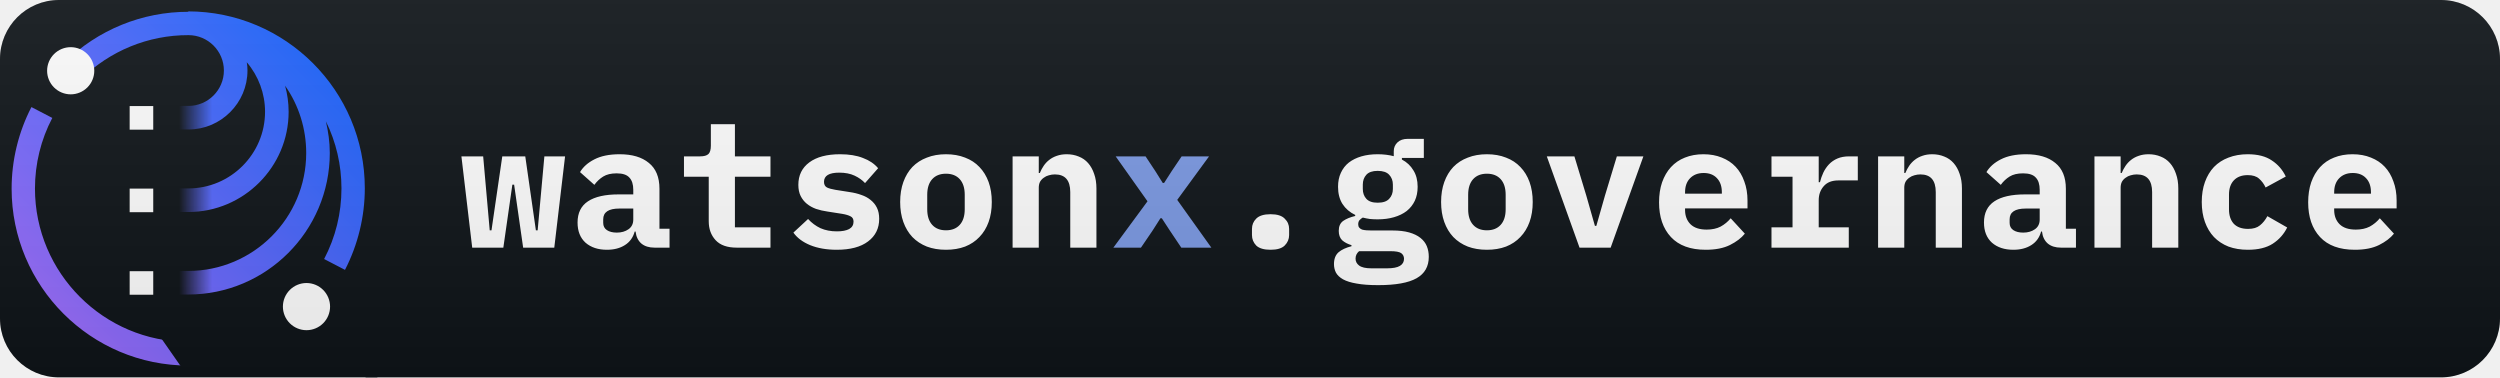
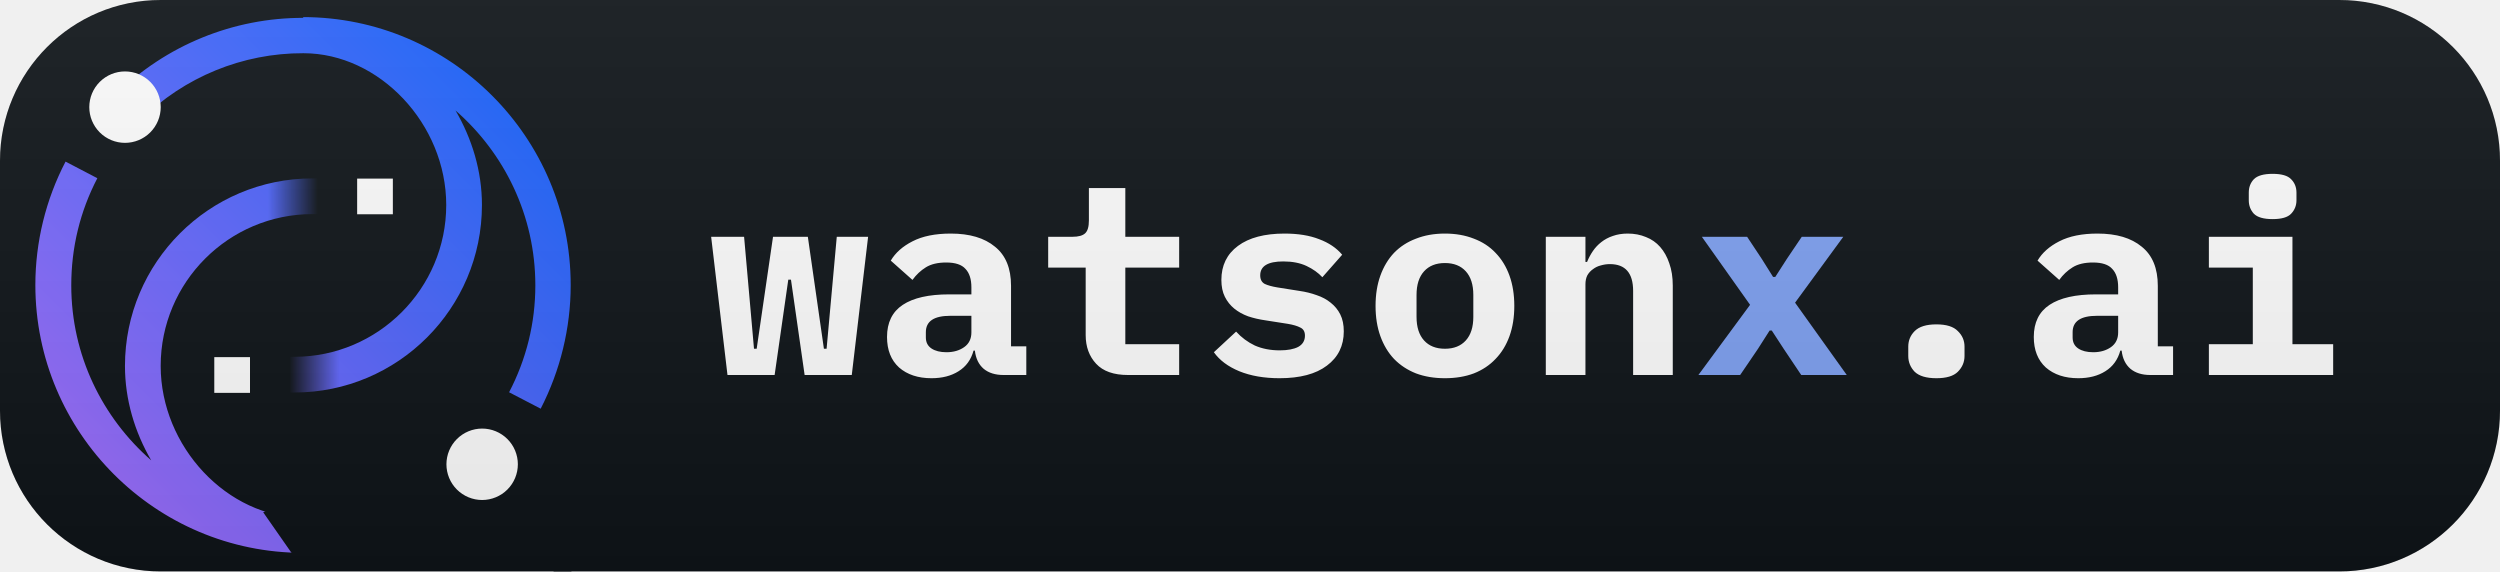
- <svg xmlns="http://www.w3.org/2000/svg" width="212" height="32" viewBox="0 0 212 32" fill="none">
-   <g clip-path="url(#clip0_119_142)">
-     <path d="M207 0H31V32H207C209.761 32 212 29.761 212 27V5C212 2.239 209.761 0 207 0Z" fill="#0F1418" />
-     <g clip-path="url(#clip1_119_142)">
+ <svg xmlns="http://www.w3.org/2000/svg" width="140" height="32" viewBox="0 0 140 32" fill="none">
+   <g clip-path="url(#clip0_119_110)">
+     <path d="M135 0H31V32H135C137.761 32 140 29.761 140 27V5C140 2.239 137.761 0 135 0Z" fill="#0F1418" />
+     <g clip-path="url(#clip1_119_110)">
      <rect width="32" height="32" fill="#0F1418" />
-       <g clip-path="url(#clip2_119_142)">
-         <mask id="mask0_119_142" style="mask-type:luminance" maskUnits="userSpaceOnUse" x="-1" y="0" width="33" height="32">
-           <path d="M15.99 1C12.06 0.99 8.289 2.53 5.489 5.28L6.889 6.7C9.309 4.31 12.578 2.97 15.986 2.98C17.636 2.98 18.986 4.326 18.986 5.98C18.986 7.634 17.636 8.98 15.986 8.98H14.986V10.98H15.986C18.736 10.98 20.986 8.73 20.986 5.98C20.986 5.74 20.966 5.5 20.926 5.278C21.926 6.448 22.476 7.938 22.476 9.478C22.476 13.058 19.556 15.978 15.976 15.978H14.976V17.978H15.976C20.656 17.978 24.476 14.158 24.476 9.478C24.476 8.708 24.366 7.968 24.176 7.268C25.346 8.938 25.966 10.928 25.966 12.975C25.966 18.485 21.476 22.975 15.966 22.975H14.966V24.975H15.966C22.576 24.975 27.966 19.585 27.966 12.975C27.966 12.045 27.836 11.155 27.636 10.289C28.506 12.049 28.956 13.999 28.956 15.975C28.956 18.085 28.456 20.109 27.486 21.965L29.256 22.885C30.356 20.745 30.936 18.365 30.936 15.965C30.936 7.685 24.206 0.965 15.936 0.965L15.99 1Z" fill="white" />
-           <path d="M15.985 31C7.705 31 0.985 24.27 0.985 16C0.985 13.593 1.565 11.2 2.665 9.08L4.435 10C3.465 11.85 2.965 13.9 2.965 15.99C2.965 23.15 8.795 28.99 15.965 28.99C19.388 28.99 22.615 27.67 25.055 25.27L26.455 26.69C23.655 29.44 19.875 30.98 15.957 30.97L15.985 31Z" fill="white" />
-           <path d="M7.985 9L-0.015 0H15.985L18.285 3.3L7.975 8.99L7.985 9Z" fill="url(#paint0_linear_119_142)" />
-           <path d="M23.985 23L31.985 32H15.985L13.675 28.69L23.975 22.995L23.985 23Z" fill="url(#paint1_linear_119_142)" />
-           <path d="M13.99 19.005V15.005H17.99V19.005H13.99Z" fill="url(#paint2_linear_119_142)" />
-           <path d="M13.99 12.005V8.005H17.99V12.005H13.99Z" fill="url(#paint3_linear_119_142)" />
-           <path d="M13.99 26.005V22.005H17.99V26.005H13.99Z" fill="url(#paint4_linear_119_142)" />
+       <g clip-path="url(#clip2_119_110)">
+         <mask id="mask0_119_110" style="mask-type:luminance" maskUnits="userSpaceOnUse" x="1" y="0" width="33" height="32">
+           <path d="M17 1C13.07 0.99 9.3 2.53 6.5 5.28L7.9 6.7C10.32 4.31 13.589 2.97 16.989 2.98C21.249 2.98 24.989 6.95 24.989 11.48C24.989 16.16 21.169 19.98 16.489 19.98H15.989V21.98H16.489C22.279 21.98 26.989 17.27 26.989 11.48C26.989 9.57 26.429 7.76 25.509 6.187C28.239 8.567 29.979 12.067 29.979 15.977C29.979 18.087 29.479 20.107 28.509 21.967L30.279 22.887C31.379 20.747 31.959 18.367 31.959 15.967C31.959 7.687 25.229 0.957 16.959 0.957L17 1Z" fill="white" />
+           <path d="M26.098 25.28C23.668 27.66 20.398 29 16.998 28.99C12.728 28.99 8.998 25.01 8.998 20.49C8.998 15.8 12.808 11.99 17.498 11.99H17.998V9.99H17.498C11.708 9.99 6.998 14.7 6.998 20.49C6.998 22.39 7.548 24.2 8.468 25.78C5.731 23.39 3.991 19.89 3.991 15.98C3.991 13.86 4.483 11.84 5.451 9.98L3.671 9.05C2.561 11.18 1.98 13.56 1.98 15.96C1.98 24.231 8.709 30.96 16.98 30.96C20.92 30.96 24.65 29.43 27.47 26.67L26.07 25.24L26.098 25.28Z" fill="white" />
+           <path d="M9 9L1 0H17L19.3 3.3L8.99 8.99L9 9Z" fill="url(#paint0_linear_119_110)" />
+           <path d="M25.05 23L33.05 32H17.05L14.74 28.69L25.045 22.995L25.05 23Z" fill="url(#paint1_linear_119_110)" />
+           <path d="M15 23V19H19V23H15Z" fill="url(#paint2_linear_119_110)" />
+           <path d="M19 9V13H15V9H19Z" fill="url(#paint3_linear_119_110)" />
        </mask>
-         <g mask="url(#mask0_119_142)">
-           <path d="M0 0H32V32H0V0Z" fill="url(#paint5_linear_119_142)" />
+         <g mask="url(#mask0_119_110)">
+           <path d="M1 0H33V32H1V0Z" fill="url(#paint4_linear_119_110)" />
        </g>
-         <path d="M5.995 4C5.465 4 4.956 4.211 4.581 4.586C4.206 4.961 3.995 5.47 3.995 6C3.995 6.53 4.206 7.039 4.581 7.414C4.956 7.789 5.465 8 5.995 8C6.525 8 7.034 7.789 7.409 7.414C7.784 7.039 7.995 6.53 7.995 6C7.995 5.47 7.784 4.961 7.409 4.586C7.034 4.211 6.525 4 5.995 4Z" fill="white" />
-         <path d="M25.99 24C25.46 24 24.951 24.211 24.576 24.586C24.201 24.961 23.99 25.47 23.99 26C23.99 26.53 24.201 27.039 24.576 27.414C24.951 27.789 25.46 28 25.99 28C26.52 28 27.029 27.789 27.404 27.414C27.779 27.039 27.99 26.53 27.99 26C27.99 25.47 27.779 24.961 27.404 24.586C27.029 24.211 26.52 24 25.99 24Z" fill="white" />
-         <path d="M12.995 22.995V24.995H10.995V22.995H12.995Z" fill="white" />
-         <path d="M12.995 8.995V10.995H10.995V8.995H12.995Z" fill="white" />
-         <path d="M12.995 15.995V17.995H10.995V15.995H12.995Z" fill="white" />
+         <path d="M7 4C6.47 4 5.961 4.211 5.586 4.586C5.211 4.961 5 5.47 5 6C5 6.53 5.211 7.039 5.586 7.414C5.961 7.789 6.47 8 7 8C7.53 8 8.039 7.789 8.414 7.414C8.789 7.039 9 6.53 9 6C9 5.47 8.789 4.961 8.414 4.586C8.039 4.211 7.53 4 7 4Z" fill="white" />
+         <path d="M27 24C26.47 24 25.961 24.211 25.586 24.586C25.211 24.961 25 25.47 25 26C25 26.53 25.211 27.039 25.586 27.414C25.961 27.789 26.47 28 27 28C27.53 28 28.039 27.789 28.414 27.414C28.789 27.039 29 26.53 29 26C29 25.47 28.789 24.961 28.414 24.586C28.039 24.211 27.53 24 27 24Z" fill="white" />
+         <path d="M14 20V22H12V20H14Z" fill="white" />
+         <path d="M22 10V12H20V10H22Z" fill="white" />
      </g>
    </g>
-     <path d="M39.128 13.26H40.973L41.528 19.53H41.678L42.593 13.26H44.543L45.443 19.53H45.593L46.163 13.26H47.918L47.003 21H44.363L43.598 15.66H43.448L42.683 21H40.043L39.128 13.26ZM55.502 21C55.042 21 54.672 20.885 54.392 20.655C54.112 20.415 53.947 20.075 53.897 19.635H53.822C53.682 20.145 53.402 20.53 52.982 20.79C52.572 21.05 52.067 21.18 51.467 21.18C50.717 21.18 50.112 20.98 49.652 20.58C49.202 20.17 48.977 19.6 48.977 18.87C48.977 18.06 49.272 17.46 49.862 17.07C50.452 16.68 51.317 16.485 52.457 16.485H53.702V16.095C53.702 15.635 53.592 15.29 53.372 15.06C53.162 14.82 52.802 14.7 52.292 14.7C51.822 14.7 51.442 14.79 51.152 14.97C50.862 15.15 50.612 15.385 50.402 15.675L49.187 14.595C49.447 14.155 49.852 13.795 50.402 13.515C50.962 13.225 51.677 13.08 52.547 13.08C53.607 13.08 54.432 13.325 55.022 13.815C55.622 14.295 55.922 15.025 55.922 16.005V19.395H56.777V21H55.502ZM52.307 19.725C52.697 19.725 53.027 19.63 53.297 19.44C53.567 19.25 53.702 18.975 53.702 18.615V17.685H52.517C51.607 17.685 51.152 17.99 51.152 18.6V18.9C51.152 19.17 51.257 19.375 51.467 19.515C51.677 19.655 51.957 19.725 52.307 19.725ZM62.471 21C61.671 21 61.076 20.79 60.686 20.37C60.296 19.95 60.101 19.415 60.101 18.765V14.985H58.001V13.26H59.366C59.696 13.26 59.931 13.195 60.071 13.065C60.211 12.935 60.281 12.695 60.281 12.345V10.53H62.321V13.26H65.336V14.985H62.321V19.275H65.336V21H62.471ZM70.955 21.18C70.095 21.18 69.345 21.05 68.705 20.79C68.075 20.53 67.6 20.175 67.28 19.725L68.525 18.57C68.825 18.9 69.175 19.16 69.575 19.35C69.985 19.53 70.45 19.62 70.97 19.62C71.41 19.62 71.755 19.555 72.005 19.425C72.255 19.285 72.38 19.075 72.38 18.795C72.38 18.575 72.295 18.425 72.125 18.345C71.955 18.255 71.72 18.185 71.42 18.135L70.175 17.94C69.825 17.89 69.5 17.815 69.2 17.715C68.9 17.605 68.64 17.46 68.42 17.28C68.2 17.1 68.025 16.88 67.895 16.62C67.765 16.36 67.7 16.045 67.7 15.675C67.7 14.865 68.01 14.23 68.63 13.77C69.25 13.31 70.12 13.08 71.24 13.08C72 13.08 72.645 13.185 73.175 13.395C73.715 13.595 74.145 13.885 74.465 14.265L73.355 15.525C73.125 15.275 72.83 15.065 72.47 14.895C72.11 14.725 71.675 14.64 71.165 14.64C70.305 14.64 69.875 14.9 69.875 15.42C69.875 15.65 69.96 15.81 70.13 15.9C70.3 15.98 70.535 16.045 70.835 16.095L72.065 16.29C72.415 16.34 72.74 16.42 73.04 16.53C73.34 16.63 73.6 16.77 73.82 16.95C74.05 17.13 74.23 17.35 74.36 17.61C74.49 17.87 74.555 18.185 74.555 18.555C74.555 19.365 74.24 20.005 73.61 20.475C72.99 20.945 72.105 21.18 70.955 21.18ZM80.219 21.18C79.619 21.18 79.079 21.09 78.599 20.91C78.119 20.72 77.709 20.45 77.369 20.1C77.039 19.75 76.784 19.325 76.604 18.825C76.424 18.325 76.334 17.76 76.334 17.13C76.334 16.5 76.424 15.935 76.604 15.435C76.784 14.935 77.039 14.51 77.369 14.16C77.709 13.81 78.119 13.545 78.599 13.365C79.079 13.175 79.619 13.08 80.219 13.08C80.819 13.08 81.359 13.175 81.839 13.365C82.319 13.545 82.724 13.81 83.054 14.16C83.394 14.51 83.654 14.935 83.834 15.435C84.014 15.935 84.104 16.5 84.104 17.13C84.104 17.76 84.014 18.325 83.834 18.825C83.654 19.325 83.394 19.75 83.054 20.1C82.724 20.45 82.319 20.72 81.839 20.91C81.359 21.09 80.819 21.18 80.219 21.18ZM80.219 19.53C80.719 19.53 81.109 19.375 81.389 19.065C81.669 18.755 81.809 18.315 81.809 17.745V16.515C81.809 15.945 81.669 15.505 81.389 15.195C81.109 14.885 80.719 14.73 80.219 14.73C79.719 14.73 79.329 14.885 79.049 15.195C78.769 15.505 78.629 15.945 78.629 16.515V17.745C78.629 18.315 78.769 18.755 79.049 19.065C79.329 19.375 79.719 19.53 80.219 19.53ZM85.868 21V13.26H88.088V14.67H88.178C88.268 14.45 88.378 14.245 88.508 14.055C88.638 13.865 88.793 13.7 88.973 13.56C89.163 13.41 89.378 13.295 89.618 13.215C89.868 13.125 90.148 13.08 90.458 13.08C90.828 13.08 91.168 13.145 91.478 13.275C91.788 13.395 92.053 13.58 92.273 13.83C92.493 14.08 92.663 14.385 92.783 14.745C92.913 15.105 92.978 15.52 92.978 15.99V21H90.758V16.29C90.758 15.29 90.323 14.79 89.453 14.79C89.283 14.79 89.113 14.815 88.943 14.865C88.783 14.905 88.638 14.975 88.508 15.075C88.378 15.165 88.273 15.28 88.193 15.42C88.123 15.56 88.088 15.725 88.088 15.915V21H85.868ZM107.742 21.18C107.182 21.18 106.777 21.06 106.527 20.82C106.287 20.57 106.167 20.275 106.167 19.935V19.41C106.167 19.07 106.287 18.78 106.527 18.54C106.777 18.29 107.182 18.165 107.742 18.165C108.302 18.165 108.702 18.29 108.942 18.54C109.192 18.78 109.317 19.07 109.317 19.41V19.935C109.317 20.275 109.192 20.57 108.942 20.82C108.702 21.06 108.302 21.18 107.742 21.18ZM121.161 21.78C121.161 22.6 120.816 23.205 120.126 23.595C119.436 23.985 118.351 24.18 116.871 24.18C116.131 24.18 115.521 24.135 115.041 24.045C114.561 23.965 114.176 23.845 113.886 23.685C113.606 23.525 113.406 23.335 113.286 23.115C113.176 22.895 113.121 22.655 113.121 22.395C113.121 21.955 113.251 21.62 113.511 21.39C113.771 21.17 114.136 21 114.606 20.88V20.79C114.276 20.69 114.011 20.55 113.811 20.37C113.621 20.18 113.526 19.915 113.526 19.575C113.526 19.195 113.651 18.915 113.901 18.735C114.161 18.555 114.501 18.415 114.921 18.315V18.225C114.461 18.005 114.101 17.695 113.841 17.295C113.591 16.895 113.466 16.41 113.466 15.84C113.466 15.39 113.546 14.995 113.706 14.655C113.866 14.305 114.091 14.015 114.381 13.785C114.681 13.555 115.036 13.38 115.446 13.26C115.856 13.14 116.316 13.08 116.826 13.08C117.316 13.08 117.771 13.135 118.191 13.245V12.825C118.191 12.525 118.296 12.275 118.506 12.075C118.716 11.875 119.006 11.775 119.376 11.775H120.741V13.395H118.881V13.53C119.301 13.75 119.626 14.055 119.856 14.445C120.096 14.825 120.216 15.29 120.216 15.84C120.216 16.29 120.136 16.685 119.976 17.025C119.816 17.365 119.586 17.655 119.286 17.895C118.986 18.125 118.626 18.3 118.206 18.42C117.796 18.54 117.336 18.6 116.826 18.6C116.596 18.6 116.376 18.59 116.166 18.57C115.956 18.54 115.756 18.5 115.566 18.45C115.456 18.51 115.361 18.585 115.281 18.675C115.211 18.765 115.176 18.88 115.176 19.02C115.176 19.14 115.206 19.235 115.266 19.305C115.326 19.375 115.406 19.43 115.506 19.47C115.616 19.5 115.741 19.52 115.881 19.53C116.021 19.54 116.166 19.545 116.316 19.545H118.086C118.636 19.545 119.106 19.6 119.496 19.71C119.886 19.82 120.206 19.975 120.456 20.175C120.706 20.375 120.886 20.61 120.996 20.88C121.106 21.15 121.161 21.45 121.161 21.78ZM119.061 21.945C119.061 21.745 118.981 21.585 118.821 21.465C118.661 21.355 118.356 21.3 117.906 21.3H115.251C115.051 21.47 114.951 21.68 114.951 21.93C114.951 22.17 115.051 22.365 115.251 22.515C115.461 22.675 115.811 22.755 116.301 22.755H117.606C118.116 22.755 118.486 22.685 118.716 22.545C118.946 22.405 119.061 22.205 119.061 21.945ZM116.826 17.19C117.276 17.19 117.601 17.08 117.801 16.86C118.011 16.64 118.116 16.36 118.116 16.02V15.66C118.116 15.32 118.011 15.04 117.801 14.82C117.601 14.6 117.276 14.49 116.826 14.49C116.386 14.49 116.066 14.6 115.866 14.82C115.666 15.04 115.566 15.32 115.566 15.66V16.02C115.566 16.36 115.666 16.64 115.866 16.86C116.066 17.08 116.386 17.19 116.826 17.19ZM126.09 21.18C125.49 21.18 124.95 21.09 124.47 20.91C123.99 20.72 123.58 20.45 123.24 20.1C122.91 19.75 122.655 19.325 122.475 18.825C122.295 18.325 122.205 17.76 122.205 17.13C122.205 16.5 122.295 15.935 122.475 15.435C122.655 14.935 122.91 14.51 123.24 14.16C123.58 13.81 123.99 13.545 124.47 13.365C124.95 13.175 125.49 13.08 126.09 13.08C126.69 13.08 127.23 13.175 127.71 13.365C128.19 13.545 128.595 13.81 128.925 14.16C129.265 14.51 129.525 14.935 129.705 15.435C129.885 15.935 129.975 16.5 129.975 17.13C129.975 17.76 129.885 18.325 129.705 18.825C129.525 19.325 129.265 19.75 128.925 20.1C128.595 20.45 128.19 20.72 127.71 20.91C127.23 21.09 126.69 21.18 126.09 21.18ZM126.09 19.53C126.59 19.53 126.98 19.375 127.26 19.065C127.54 18.755 127.68 18.315 127.68 17.745V16.515C127.68 15.945 127.54 15.505 127.26 15.195C126.98 14.885 126.59 14.73 126.09 14.73C125.59 14.73 125.2 14.885 124.92 15.195C124.64 15.505 124.5 15.945 124.5 16.515V17.745C124.5 18.315 124.64 18.755 124.92 19.065C125.2 19.375 125.59 19.53 126.09 19.53ZM133.944 21L131.169 13.26H133.509L134.514 16.575L135.249 19.155H135.369L136.104 16.575L137.109 13.26H139.359L136.584 21H133.944ZM144.648 21.18C143.348 21.18 142.363 20.82 141.693 20.1C141.023 19.38 140.688 18.4 140.688 17.16C140.688 16.53 140.773 15.965 140.943 15.465C141.123 14.955 141.373 14.525 141.693 14.175C142.023 13.815 142.418 13.545 142.878 13.365C143.348 13.175 143.873 13.08 144.453 13.08C145.033 13.08 145.553 13.175 146.013 13.365C146.473 13.545 146.863 13.805 147.183 14.145C147.503 14.485 147.748 14.9 147.918 15.39C148.098 15.87 148.188 16.41 148.188 17.01V17.67H142.893V17.805C142.893 18.305 143.048 18.71 143.358 19.02C143.668 19.32 144.123 19.47 144.723 19.47C145.183 19.47 145.578 19.385 145.908 19.215C146.238 19.035 146.523 18.8 146.763 18.51L147.963 19.815C147.663 20.185 147.243 20.505 146.703 20.775C146.163 21.045 145.478 21.18 144.648 21.18ZM144.468 14.67C143.988 14.67 143.603 14.82 143.313 15.12C143.033 15.41 142.893 15.805 142.893 16.305V16.425H146.013V16.305C146.013 15.795 145.873 15.395 145.593 15.105C145.323 14.815 144.948 14.67 144.468 14.67ZM150.222 19.275H152.007V14.985H150.222V13.26H154.227V15.45H154.332C154.402 15.17 154.497 14.9 154.617 14.64C154.747 14.37 154.907 14.135 155.097 13.935C155.297 13.725 155.537 13.56 155.817 13.44C156.097 13.32 156.427 13.26 156.807 13.26H157.542V15.3H155.892C155.342 15.3 154.927 15.465 154.647 15.795C154.367 16.115 154.227 16.51 154.227 16.98V19.275H156.777V21H150.222V19.275ZM159.262 21V13.26H161.482V14.67H161.572C161.662 14.45 161.772 14.245 161.902 14.055C162.032 13.865 162.187 13.7 162.367 13.56C162.557 13.41 162.772 13.295 163.012 13.215C163.262 13.125 163.542 13.08 163.852 13.08C164.222 13.08 164.562 13.145 164.872 13.275C165.182 13.395 165.447 13.58 165.667 13.83C165.887 14.08 166.057 14.385 166.177 14.745C166.307 15.105 166.372 15.52 166.372 15.99V21H164.152V16.29C164.152 15.29 163.717 14.79 162.847 14.79C162.677 14.79 162.507 14.815 162.337 14.865C162.177 14.905 162.032 14.975 161.902 15.075C161.772 15.165 161.667 15.28 161.587 15.42C161.517 15.56 161.482 15.725 161.482 15.915V21H159.262ZM174.766 21C174.306 21 173.936 20.885 173.656 20.655C173.376 20.415 173.211 20.075 173.161 19.635H173.086C172.946 20.145 172.666 20.53 172.246 20.79C171.836 21.05 171.331 21.18 170.731 21.18C169.981 21.18 169.376 20.98 168.916 20.58C168.466 20.17 168.241 19.6 168.241 18.87C168.241 18.06 168.536 17.46 169.126 17.07C169.716 16.68 170.581 16.485 171.721 16.485H172.966V16.095C172.966 15.635 172.856 15.29 172.636 15.06C172.426 14.82 172.066 14.7 171.556 14.7C171.086 14.7 170.706 14.79 170.416 14.97C170.126 15.15 169.876 15.385 169.666 15.675L168.451 14.595C168.711 14.155 169.116 13.795 169.666 13.515C170.226 13.225 170.941 13.08 171.811 13.08C172.871 13.08 173.696 13.325 174.286 13.815C174.886 14.295 175.186 15.025 175.186 16.005V19.395H176.041V21H174.766ZM171.571 19.725C171.961 19.725 172.291 19.63 172.561 19.44C172.831 19.25 172.966 18.975 172.966 18.615V17.685H171.781C170.871 17.685 170.416 17.99 170.416 18.6V18.9C170.416 19.17 170.521 19.375 170.731 19.515C170.941 19.655 171.221 19.725 171.571 19.725ZM177.61 21V13.26H179.83V14.67H179.92C180.01 14.45 180.12 14.245 180.25 14.055C180.38 13.865 180.535 13.7 180.715 13.56C180.905 13.41 181.12 13.295 181.36 13.215C181.61 13.125 181.89 13.08 182.2 13.08C182.57 13.08 182.91 13.145 183.22 13.275C183.53 13.395 183.795 13.58 184.015 13.83C184.235 14.08 184.405 14.385 184.525 14.745C184.655 15.105 184.72 15.52 184.72 15.99V21H182.5V16.29C182.5 15.29 182.065 14.79 181.195 14.79C181.025 14.79 180.855 14.815 180.685 14.865C180.525 14.905 180.38 14.975 180.25 15.075C180.12 15.165 180.015 15.28 179.935 15.42C179.865 15.56 179.83 15.725 179.83 15.915V21H177.61ZM190.624 21.18C190.014 21.18 189.464 21.09 188.974 20.91C188.494 20.72 188.084 20.45 187.744 20.1C187.414 19.75 187.159 19.325 186.979 18.825C186.799 18.325 186.709 17.76 186.709 17.13C186.709 16.5 186.799 15.935 186.979 15.435C187.159 14.935 187.414 14.51 187.744 14.16C188.084 13.81 188.494 13.545 188.974 13.365C189.464 13.175 190.009 13.08 190.609 13.08C191.459 13.08 192.139 13.255 192.649 13.605C193.169 13.945 193.564 14.4 193.834 14.97L192.124 15.9C191.984 15.6 191.799 15.35 191.569 15.15C191.349 14.95 191.029 14.85 190.609 14.85C190.099 14.85 189.704 15 189.424 15.3C189.154 15.59 189.019 15.99 189.019 16.5V17.76C189.019 18.27 189.154 18.675 189.424 18.975C189.704 19.265 190.109 19.41 190.639 19.41C191.069 19.41 191.404 19.31 191.644 19.11C191.894 18.91 192.104 18.65 192.274 18.33L193.954 19.29C193.674 19.86 193.264 20.32 192.724 20.67C192.194 21.01 191.494 21.18 190.624 21.18ZM199.693 21.18C198.393 21.18 197.408 20.82 196.738 20.1C196.068 19.38 195.733 18.4 195.733 17.16C195.733 16.53 195.818 15.965 195.988 15.465C196.168 14.955 196.418 14.525 196.738 14.175C197.068 13.815 197.463 13.545 197.923 13.365C198.393 13.175 198.918 13.08 199.498 13.08C200.078 13.08 200.598 13.175 201.058 13.365C201.518 13.545 201.908 13.805 202.228 14.145C202.548 14.485 202.793 14.9 202.963 15.39C203.143 15.87 203.233 16.41 203.233 17.01V17.67H197.938V17.805C197.938 18.305 198.093 18.71 198.403 19.02C198.713 19.32 199.168 19.47 199.768 19.47C200.228 19.47 200.623 19.385 200.953 19.215C201.283 19.035 201.568 18.8 201.808 18.51L203.008 19.815C202.708 20.185 202.288 20.505 201.748 20.775C201.208 21.045 200.523 21.18 199.693 21.18ZM199.513 14.67C199.033 14.67 198.648 14.82 198.358 15.12C198.078 15.41 197.938 15.805 197.938 16.305V16.425H201.058V16.305C201.058 15.795 200.918 15.395 200.638 15.105C200.368 14.815 199.993 14.67 199.513 14.67Z" fill="white" />
-     <path d="M94.413 21L97.308 17.07L94.608 13.26H97.143L97.968 14.505L98.598 15.51H98.718L99.363 14.505L100.203 13.26H102.528L99.828 16.95L102.723 21H100.173L99.198 19.545L98.523 18.51H98.403L97.743 19.545L96.753 21H94.413Z" fill="#7C9AE4" />
-     <path d="M207 0H5C2.239 0 0 2.239 0 5V27C0 29.761 2.239 32 5 32H207C209.761 32 212 29.761 212 27V5C212 2.239 209.761 0 207 0Z" fill="url(#paint6_linear_119_142)" />
+     <path d="M39.824 13.26H41.669L42.224 19.53H42.374L43.289 13.26H45.239L46.139 19.53H46.289L46.859 13.26H48.614L47.699 21H45.059L44.294 15.66H44.144L43.379 21H40.739L39.824 13.26ZM56.198 21C55.738 21 55.368 20.885 55.088 20.655C54.808 20.415 54.643 20.075 54.593 19.635H54.518C54.378 20.145 54.098 20.53 53.678 20.79C53.268 21.05 52.763 21.18 52.163 21.18C51.413 21.18 50.808 20.98 50.348 20.58C49.898 20.17 49.673 19.6 49.673 18.87C49.673 18.06 49.968 17.46 50.558 17.07C51.148 16.68 52.013 16.485 53.153 16.485H54.398V16.095C54.398 15.635 54.288 15.29 54.068 15.06C53.858 14.82 53.498 14.7 52.988 14.7C52.518 14.7 52.138 14.79 51.848 14.97C51.558 15.15 51.308 15.385 51.098 15.675L49.883 14.595C50.143 14.155 50.548 13.795 51.098 13.515C51.658 13.225 52.373 13.08 53.243 13.08C54.303 13.08 55.128 13.325 55.718 13.815C56.318 14.295 56.618 15.025 56.618 16.005V19.395H57.473V21H56.198ZM53.003 19.725C53.393 19.725 53.723 19.63 53.993 19.44C54.263 19.25 54.398 18.975 54.398 18.615V17.685H53.213C52.303 17.685 51.848 17.99 51.848 18.6V18.9C51.848 19.17 51.953 19.375 52.163 19.515C52.373 19.655 52.653 19.725 53.003 19.725ZM63.168 21C62.368 21 61.773 20.79 61.383 20.37C60.993 19.95 60.798 19.415 60.798 18.765V14.985H58.698V13.26H60.063C60.393 13.26 60.628 13.195 60.768 13.065C60.908 12.935 60.978 12.695 60.978 12.345V10.53H63.018V13.26H66.033V14.985H63.018V19.275H66.033V21H63.168ZM71.652 21.18C70.792 21.18 70.042 21.05 69.402 20.79C68.772 20.53 68.297 20.175 67.977 19.725L69.222 18.57C69.522 18.9 69.872 19.16 70.272 19.35C70.682 19.53 71.147 19.62 71.667 19.62C72.107 19.62 72.452 19.555 72.702 19.425C72.952 19.285 73.077 19.075 73.077 18.795C73.077 18.575 72.992 18.425 72.822 18.345C72.652 18.255 72.417 18.185 72.117 18.135L70.872 17.94C70.522 17.89 70.197 17.815 69.897 17.715C69.597 17.605 69.337 17.46 69.117 17.28C68.897 17.1 68.722 16.88 68.592 16.62C68.462 16.36 68.397 16.045 68.397 15.675C68.397 14.865 68.707 14.23 69.327 13.77C69.947 13.31 70.817 13.08 71.937 13.08C72.697 13.08 73.342 13.185 73.872 13.395C74.412 13.595 74.842 13.885 75.162 14.265L74.052 15.525C73.822 15.275 73.527 15.065 73.167 14.895C72.807 14.725 72.372 14.64 71.862 14.64C71.002 14.64 70.572 14.9 70.572 15.42C70.572 15.65 70.657 15.81 70.827 15.9C70.997 15.98 71.232 16.045 71.532 16.095L72.762 16.29C73.112 16.34 73.437 16.42 73.737 16.53C74.037 16.63 74.297 16.77 74.517 16.95C74.747 17.13 74.927 17.35 75.057 17.61C75.187 17.87 75.252 18.185 75.252 18.555C75.252 19.365 74.937 20.005 74.307 20.475C73.687 20.945 72.802 21.18 71.652 21.18ZM80.916 21.18C80.316 21.18 79.776 21.09 79.296 20.91C78.816 20.72 78.406 20.45 78.066 20.1C77.736 19.75 77.481 19.325 77.301 18.825C77.121 18.325 77.031 17.76 77.031 17.13C77.031 16.5 77.121 15.935 77.301 15.435C77.481 14.935 77.736 14.51 78.066 14.16C78.406 13.81 78.816 13.545 79.296 13.365C79.776 13.175 80.316 13.08 80.916 13.08C81.516 13.08 82.056 13.175 82.536 13.365C83.016 13.545 83.421 13.81 83.751 14.16C84.091 14.51 84.351 14.935 84.531 15.435C84.711 15.935 84.801 16.5 84.801 17.13C84.801 17.76 84.711 18.325 84.531 18.825C84.351 19.325 84.091 19.75 83.751 20.1C83.421 20.45 83.016 20.72 82.536 20.91C82.056 21.09 81.516 21.18 80.916 21.18ZM80.916 19.53C81.416 19.53 81.806 19.375 82.086 19.065C82.366 18.755 82.506 18.315 82.506 17.745V16.515C82.506 15.945 82.366 15.505 82.086 15.195C81.806 14.885 81.416 14.73 80.916 14.73C80.416 14.73 80.026 14.885 79.746 15.195C79.466 15.505 79.326 15.945 79.326 16.515V17.745C79.326 18.315 79.466 18.755 79.746 19.065C80.026 19.375 80.416 19.53 80.916 19.53ZM86.565 21V13.26H88.785V14.67H88.875C88.965 14.45 89.075 14.245 89.205 14.055C89.335 13.865 89.49 13.7 89.67 13.56C89.86 13.41 90.075 13.295 90.315 13.215C90.565 13.125 90.845 13.08 91.155 13.08C91.525 13.08 91.865 13.145 92.175 13.275C92.485 13.395 92.75 13.58 92.97 13.83C93.19 14.08 93.36 14.385 93.48 14.745C93.61 15.105 93.675 15.52 93.675 15.99V21H91.455V16.29C91.455 15.29 91.02 14.79 90.15 14.79C89.98 14.79 89.81 14.815 89.64 14.865C89.48 14.905 89.335 14.975 89.205 15.075C89.075 15.165 88.97 15.28 88.89 15.42C88.82 15.56 88.785 15.725 88.785 15.915V21H86.565ZM108.438 21.18C107.878 21.18 107.473 21.06 107.223 20.82C106.983 20.57 106.863 20.275 106.863 19.935V19.41C106.863 19.07 106.983 18.78 107.223 18.54C107.473 18.29 107.878 18.165 108.438 18.165C108.998 18.165 109.398 18.29 109.638 18.54C109.888 18.78 110.013 19.07 110.013 19.41V19.935C110.013 20.275 109.888 20.57 109.638 20.82C109.398 21.06 108.998 21.18 108.438 21.18ZM120.417 21C119.957 21 119.587 20.885 119.307 20.655C119.027 20.415 118.862 20.075 118.812 19.635H118.737C118.597 20.145 118.317 20.53 117.897 20.79C117.487 21.05 116.982 21.18 116.382 21.18C115.632 21.18 115.027 20.98 114.567 20.58C114.117 20.17 113.892 19.6 113.892 18.87C113.892 18.06 114.187 17.46 114.777 17.07C115.367 16.68 116.232 16.485 117.372 16.485H118.617V16.095C118.617 15.635 118.507 15.29 118.287 15.06C118.077 14.82 117.717 14.7 117.207 14.7C116.737 14.7 116.357 14.79 116.067 14.97C115.777 15.15 115.527 15.385 115.317 15.675L114.102 14.595C114.362 14.155 114.767 13.795 115.317 13.515C115.877 13.225 116.592 13.08 117.462 13.08C118.522 13.08 119.347 13.325 119.937 13.815C120.537 14.295 120.837 15.025 120.837 16.005V19.395H121.692V21H120.417ZM117.222 19.725C117.612 19.725 117.942 19.63 118.212 19.44C118.482 19.25 118.617 18.975 118.617 18.615V17.685H117.432C116.522 17.685 116.067 17.99 116.067 18.6V18.9C116.067 19.17 116.172 19.375 116.382 19.515C116.592 19.655 116.872 19.725 117.222 19.725ZM127.267 12.27C126.767 12.27 126.417 12.17 126.217 11.97C126.027 11.76 125.932 11.51 125.932 11.22V10.785C125.932 10.485 126.027 10.235 126.217 10.035C126.417 9.835 126.767 9.735 127.267 9.735C127.767 9.735 128.112 9.835 128.302 10.035C128.502 10.235 128.602 10.485 128.602 10.785V11.22C128.602 11.51 128.502 11.76 128.302 11.97C128.112 12.17 127.767 12.27 127.267 12.27ZM123.697 19.275H126.157V14.985H123.697V13.26H128.377V19.275H130.657V21H123.697V19.275Z" fill="white" />
+     <path d="M95.109 21L98.004 17.07L95.304 13.26H97.839L98.664 14.505L99.294 15.51H99.414L100.059 14.505L100.899 13.26H103.224L100.524 16.95L103.419 21H100.869L99.894 19.545L99.219 18.51H99.099L98.439 19.545L97.449 21H95.109Z" fill="#7FA1F3" />
+     <path d="M135 0H5C2.239 0 0 2.239 0 5V27C0 29.761 2.239 32 5 32H135C137.761 32 140 29.761 140 27V5C140 2.239 137.761 0 135 0Z" fill="url(#paint5_linear_119_110)" />
  </g>
  <defs>
-     <linearGradient id="paint0_linear_119_142" x1="1186.52" y1="2863.17" x2="1199.82" y2="2845.11" gradientUnits="userSpaceOnUse">
+     <linearGradient id="paint0_linear_119_110" x1="1187.53" y1="2863.17" x2="1200.83" y2="2845.11" gradientUnits="userSpaceOnUse">
      <stop offset="0.32" />
      <stop offset="0.9" stop-opacity="0" />
    </linearGradient>
-     <linearGradient id="paint1_linear_119_142" x1="-947.808" y1="996.353" x2="-958.215" y2="1003.99" gradientUnits="userSpaceOnUse">
+     <linearGradient id="paint1_linear_119_110" x1="278.789" y1="1578.59" x2="265.489" y2="1596.64" gradientUnits="userSpaceOnUse">
      <stop offset="0.32" />
      <stop offset="0.9" stop-opacity="0" />
    </linearGradient>
-     <linearGradient id="paint2_linear_119_142" x1="17.99" y1="16.995" x2="13.99" y2="16.995" gradientUnits="userSpaceOnUse">
+     <linearGradient id="paint2_linear_119_110" x1="19" y1="21" x2="15" y2="21" gradientUnits="userSpaceOnUse">
      <stop stop-opacity="0" />
      <stop offset="0.7" />
    </linearGradient>
-     <linearGradient id="paint3_linear_119_142" x1="17.99" y1="9.995" x2="13.99" y2="9.995" gradientUnits="userSpaceOnUse">
+     <linearGradient id="paint3_linear_119_110" x1="15" y1="11" x2="19" y2="11" gradientUnits="userSpaceOnUse">
      <stop stop-opacity="0" />
      <stop offset="0.7" />
    </linearGradient>
-     <linearGradient id="paint4_linear_119_142" x1="17.99" y1="23.995" x2="13.99" y2="23.995" gradientUnits="userSpaceOnUse">
-       <stop stop-opacity="0" />
-       <stop offset="0.7" />
-     </linearGradient>
-     <linearGradient id="paint5_linear_119_142" x1="0" y1="32" x2="32" y2="0" gradientUnits="userSpaceOnUse">
+     <linearGradient id="paint4_linear_119_110" x1="1" y1="32" x2="33" y2="0" gradientUnits="userSpaceOnUse">
      <stop offset="0.1" stop-color="#A56EFF" />
      <stop offset="0.9" stop-color="#0F62FE" />
    </linearGradient>
-     <linearGradient id="paint6_linear_119_142" x1="0" y1="0" x2="0" y2="32" gradientUnits="userSpaceOnUse">
+     <linearGradient id="paint5_linear_119_110" x1="0" y1="0" x2="0" y2="32" gradientUnits="userSpaceOnUse">
      <stop stop-color="#BBBBBB" stop-opacity="0.1" />
      <stop offset="1" stop-opacity="0.1" />
    </linearGradient>
-     <clipPath id="clip0_119_142">
-       <rect width="212" height="32" rx="5" fill="white" />
+     <clipPath id="clip0_119_110">
+       <path d="M0 9C0 4.029 4.029 0 9 0H131C135.971 0 140 4.029 140 9V23C140 27.971 135.971 32 131 32H9C4.029 32 0 27.971 0 23V9Z" fill="white" />
    </clipPath>
-     <clipPath id="clip1_119_142">
+     <clipPath id="clip1_119_110">
      <rect width="32" height="32" fill="white" />
    </clipPath>
-     <clipPath id="clip2_119_142">
-       <rect width="32" height="32" fill="white" />
+     <clipPath id="clip2_119_110">
+       <rect width="32" height="32" fill="white" transform="translate(1)" />
    </clipPath>
  </defs>
</svg>
